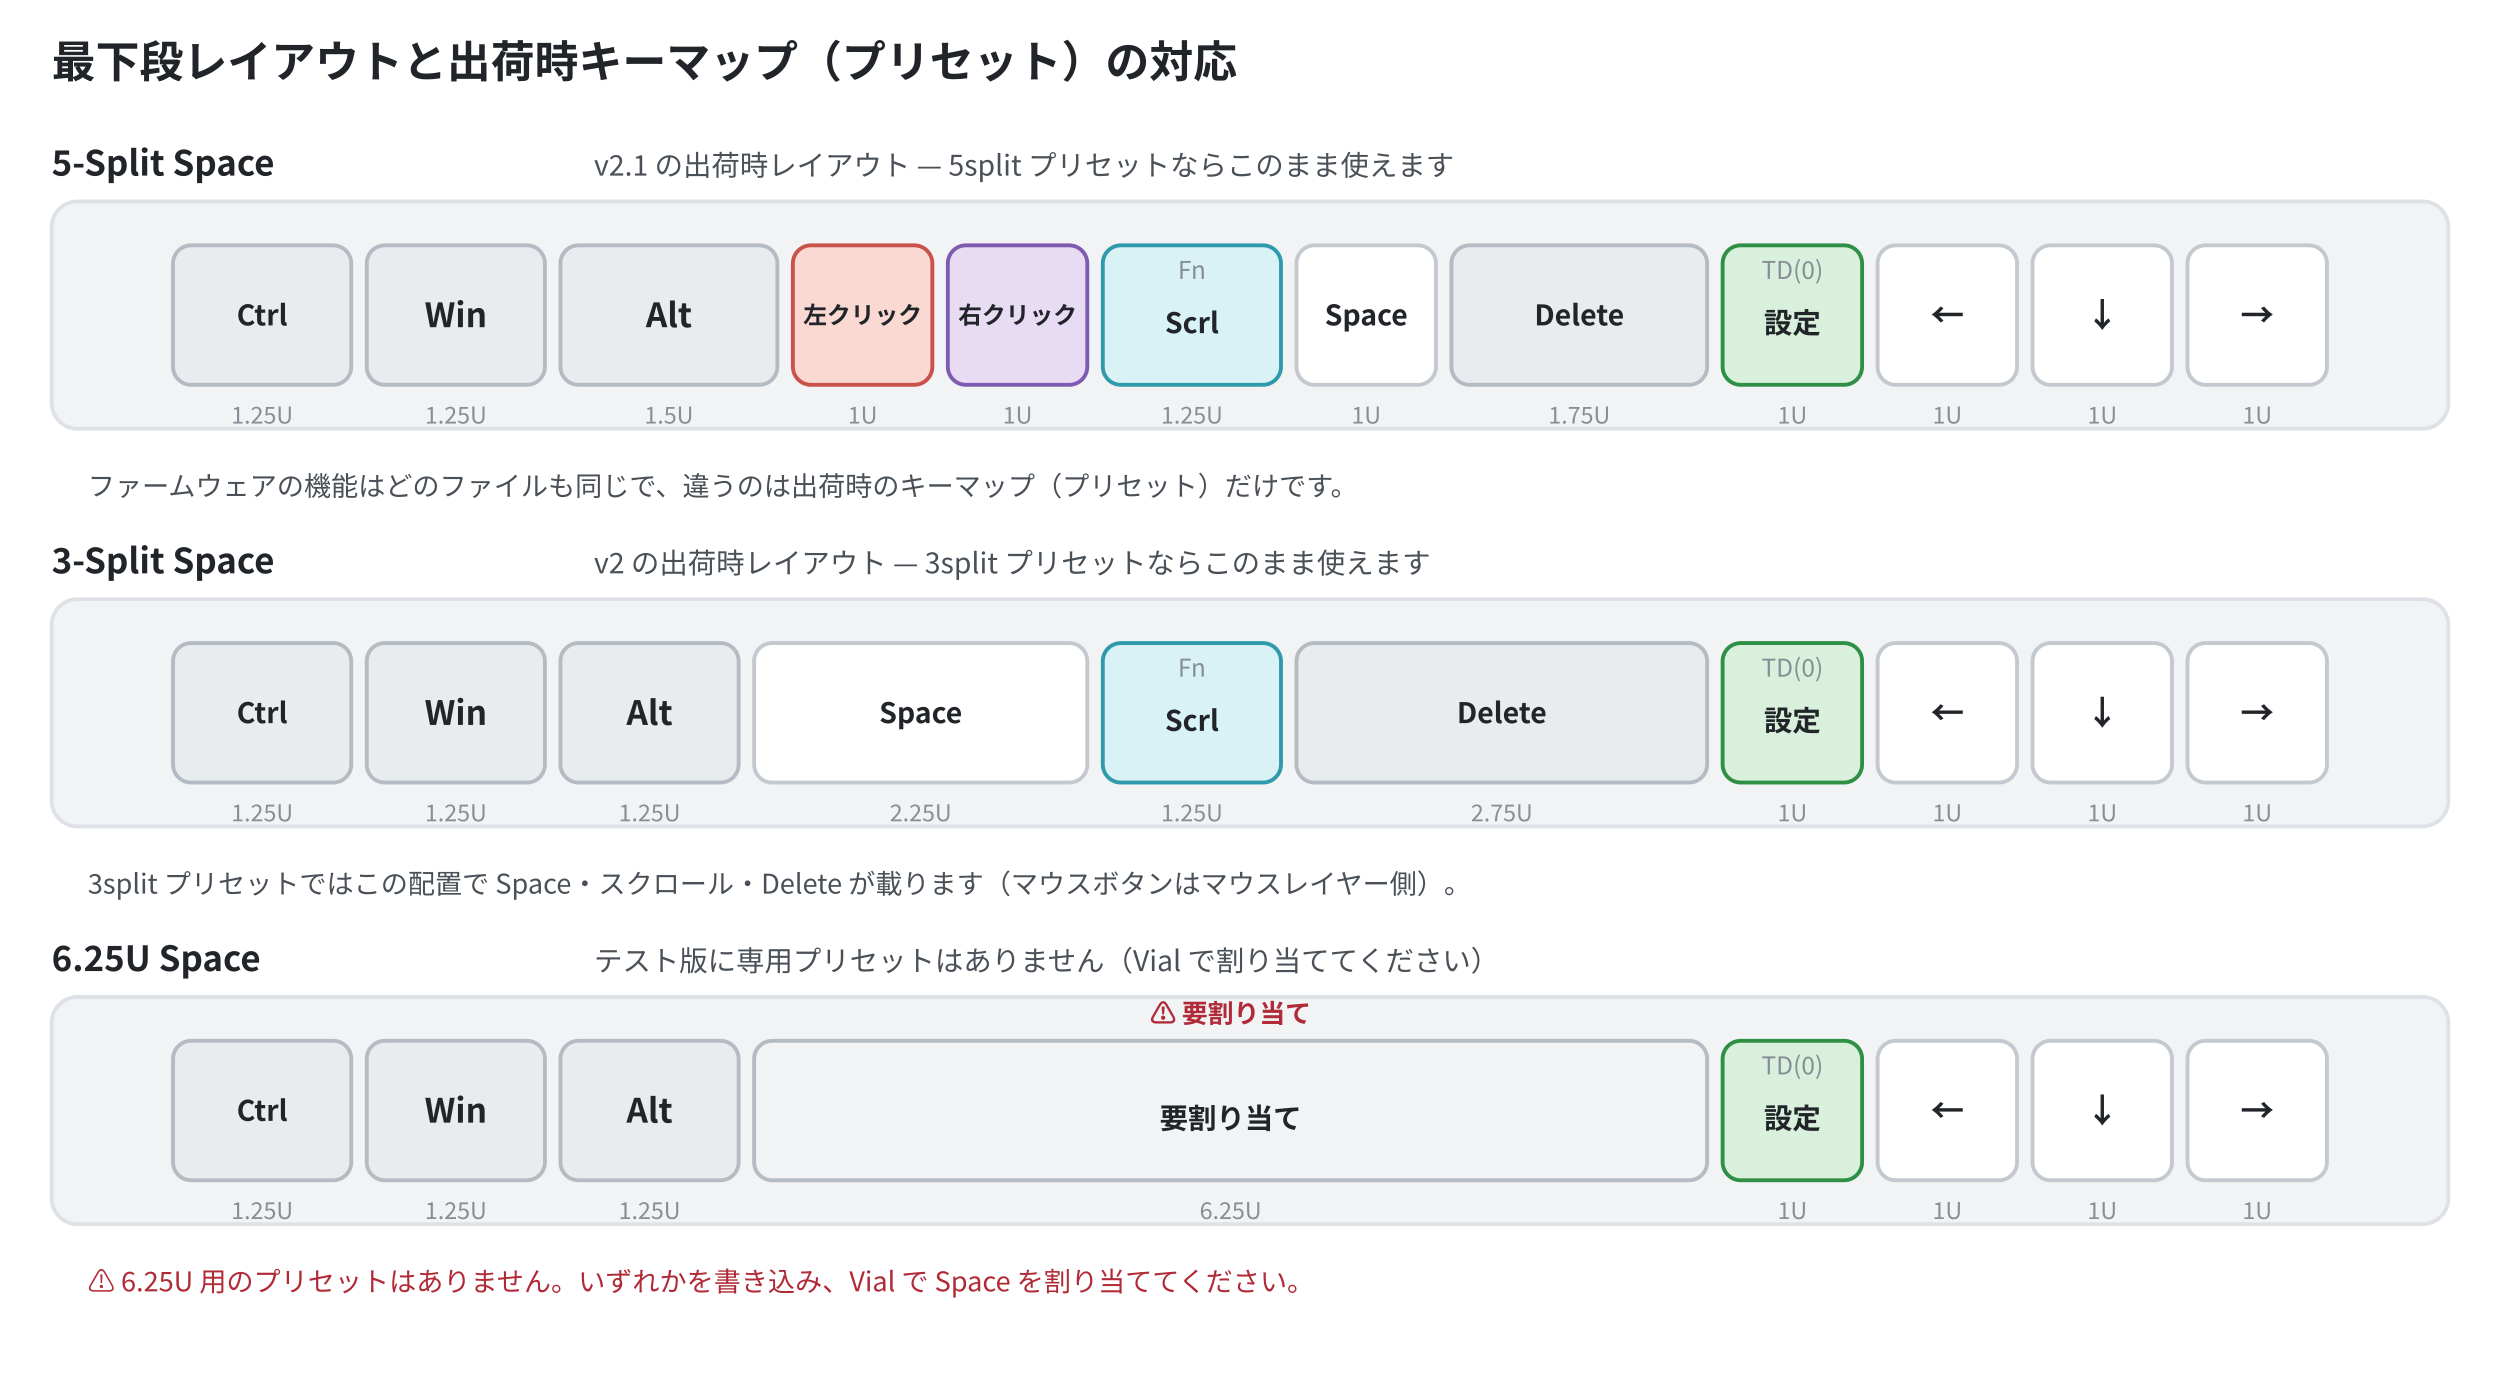
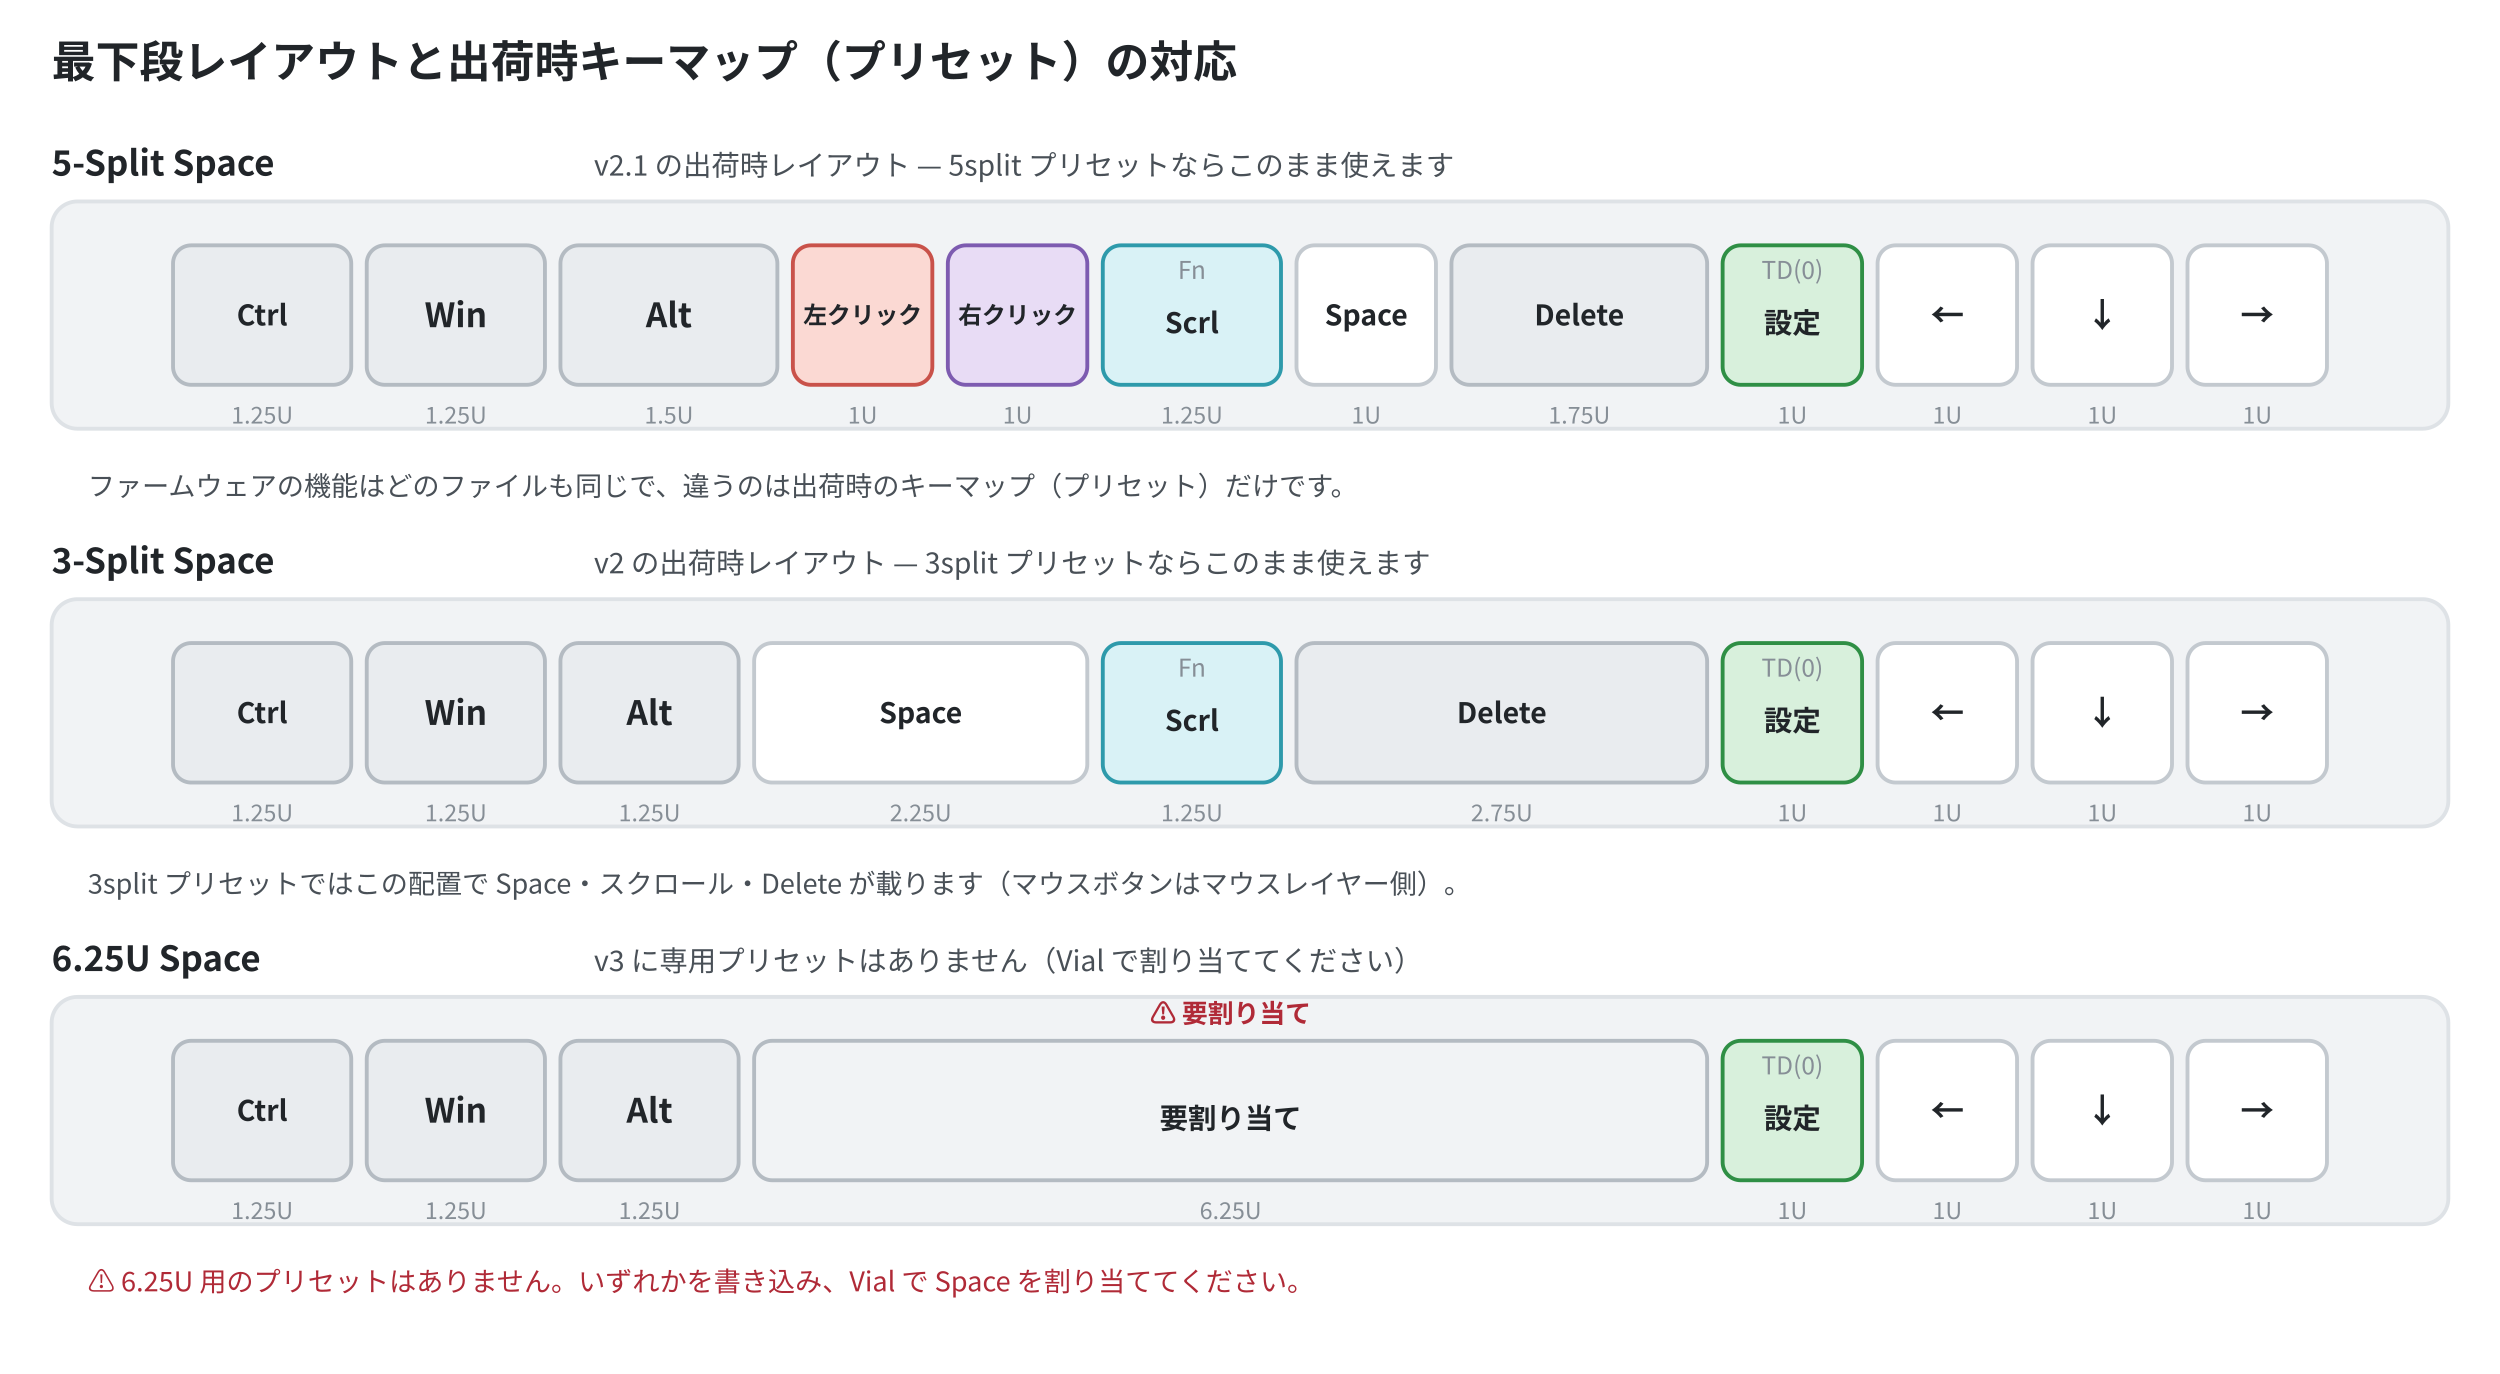
<svg xmlns="http://www.w3.org/2000/svg" width="968" height="532" viewBox="0 0 968 532" font-family="'Noto Sans CJK JP','Noto Sans JP','Hiragino Sans','Yu Gothic UI',sans-serif">
  <defs>
    <marker id="arr" markerWidth="7" markerHeight="7" refX="5" refY="3.5" orient="auto">
      <path d="M0,0 L7,3.5 L0,7 z" fill="#868e96" />
    </marker>
  </defs>
  <rect width="968" height="532" fill="#ffffff" />
  <text x="20" y="30" font-size="17" font-weight="700" fill="#212529">最下段レイアウトと出荷時キーマップ（プリセット）の対応</text>
  <text x="20" y="68" font-size="13.5" font-weight="700" fill="#212529">5-Split Space</text>
  <text x="230" y="68" font-size="11" fill="#495057">v2.1 の出荷時レイアウト — 5split プリセットならこのまま使えます</text>
  <g transform="translate(34,92)">
    <rect x="-14" y="-14" width="928.0" height="88" rx="10" fill="#f1f3f5" stroke="#dee2e6" stroke-width="1.5" />
    <rect x="33.0" y="3.0" width="69.0" height="54.0" rx="7" fill="#e9ecef" stroke="#b4bbc2" stroke-width="1.5" />
    <text x="67.5" y="34.0" font-size="11.0" fill="#212529" font-weight="600" text-anchor="middle">Ctrl</text>
    <text x="67.5" y="72" font-size="9" fill="#868e96" text-anchor="middle">1.25U</text>
    <rect x="108.0" y="3.0" width="69.0" height="54.0" rx="7" fill="#e9ecef" stroke="#b4bbc2" stroke-width="1.5" />
    <text x="142.5" y="34.7" font-size="13.0" fill="#212529" font-weight="600" text-anchor="middle">Win</text>
    <text x="142.5" y="72" font-size="9" fill="#868e96" text-anchor="middle">1.25U</text>
    <rect x="183.0" y="3.0" width="84.0" height="54.0" rx="7" fill="#e9ecef" stroke="#b4bbc2" stroke-width="1.5" />
    <text x="225.0" y="34.7" font-size="13.0" fill="#212529" font-weight="600" text-anchor="middle">Alt</text>
    <text x="225.0" y="72" font-size="9" fill="#868e96" text-anchor="middle">1.5U</text>
    <rect x="273.0" y="3.0" width="54.0" height="54.0" rx="7" fill="#fbd9d3" stroke="#c9524a" stroke-width="1.5" />
    <text x="300.0" y="33.3" font-size="9.2" fill="#212529" font-weight="600" text-anchor="middle">左クリック</text>
    <text x="300.0" y="72" font-size="9" fill="#868e96" text-anchor="middle">1U</text>
    <rect x="333.0" y="3.0" width="54.0" height="54.0" rx="7" fill="#e8dcf5" stroke="#7d5bb0" stroke-width="1.5" />
    <text x="360.0" y="33.3" font-size="9.2" fill="#212529" font-weight="600" text-anchor="middle">右クリック</text>
    <text x="360.0" y="72" font-size="9" fill="#868e96" text-anchor="middle">1U</text>
    <rect x="393.0" y="3.0" width="69.0" height="54.0" rx="7" fill="#d9f2f6" stroke="#2e9aab" stroke-width="1.5" />
    <text x="427.5" y="16.0" font-size="9.5" fill="#868e96" text-anchor="middle">Fn</text>
    <text x="427.5" y="37.0" font-size="11.0" fill="#212529" font-weight="600" text-anchor="middle">Scrl</text>
    <text x="427.5" y="72" font-size="9" fill="#868e96" text-anchor="middle">1.25U</text>
    <rect x="468.0" y="3.0" width="54.0" height="54.0" rx="7" fill="#ffffff" stroke="#c3c9cf" stroke-width="1.5" />
    <text x="495.0" y="34.0" font-size="11.0" fill="#212529" font-weight="600" text-anchor="middle">Space</text>
    <text x="495.0" y="72" font-size="9" fill="#868e96" text-anchor="middle">1U</text>
    <rect x="528.0" y="3.0" width="99.0" height="54.0" rx="7" fill="#e9ecef" stroke="#b4bbc2" stroke-width="1.5" />
    <text x="577.5" y="34.0" font-size="11.0" fill="#212529" font-weight="600" text-anchor="middle">Delete</text>
    <text x="577.5" y="72" font-size="9" fill="#868e96" text-anchor="middle">1.75U</text>
    <rect x="633.0" y="3.0" width="54.0" height="54.0" rx="7" fill="#d8f0dc" stroke="#2f8f45" stroke-width="1.5" />
    <text x="660.0" y="16.0" font-size="9.5" fill="#868e96" text-anchor="middle">TD(0)</text>
    <text x="660.0" y="37.0" font-size="11.0" fill="#212529" font-weight="600" text-anchor="middle">設定</text>
    <text x="660.0" y="72" font-size="9" fill="#868e96" text-anchor="middle">1U</text>
    <rect x="693.0" y="3.0" width="54.0" height="54.0" rx="7" fill="#ffffff" stroke="#c3c9cf" stroke-width="1.5" />
    <text x="720.0" y="34.7" font-size="13.0" fill="#212529" font-weight="600" text-anchor="middle">←</text>
    <text x="720.0" y="72" font-size="9" fill="#868e96" text-anchor="middle">1U</text>
    <rect x="753.0" y="3.0" width="54.0" height="54.0" rx="7" fill="#ffffff" stroke="#c3c9cf" stroke-width="1.5" />
    <text x="780.0" y="34.7" font-size="13.0" fill="#212529" font-weight="600" text-anchor="middle">↓</text>
    <text x="780.0" y="72" font-size="9" fill="#868e96" text-anchor="middle">1U</text>
    <rect x="813.0" y="3.0" width="54.0" height="54.0" rx="7" fill="#ffffff" stroke="#c3c9cf" stroke-width="1.5" />
    <text x="840.0" y="34.7" font-size="13.0" fill="#212529" font-weight="600" text-anchor="middle">→</text>
    <text x="840.0" y="72" font-size="9" fill="#868e96" text-anchor="middle">1U</text>
  </g>
  <text x="34" y="192" font-size="10.5" fill="#495057">ファームウェアの機能はどのファイルも同じで、違うのは出荷時のキーマップ（プリセット）だけです。</text>
  <text x="20" y="222" font-size="13.5" font-weight="700" fill="#212529">3-Split Space</text>
  <text x="230" y="222" font-size="11" fill="#495057">v2 の出荷時レイアウト — 3split プリセットならこのまま使えます</text>
  <g transform="translate(34,246)">
    <rect x="-14" y="-14" width="928.0" height="88" rx="10" fill="#f1f3f5" stroke="#dee2e6" stroke-width="1.5" />
    <rect x="33.0" y="3.0" width="69.0" height="54.0" rx="7" fill="#e9ecef" stroke="#b4bbc2" stroke-width="1.5" />
    <text x="67.5" y="34.0" font-size="11.0" fill="#212529" font-weight="600" text-anchor="middle">Ctrl</text>
    <text x="67.5" y="72" font-size="9" fill="#868e96" text-anchor="middle">1.25U</text>
    <rect x="108.0" y="3.0" width="69.0" height="54.0" rx="7" fill="#e9ecef" stroke="#b4bbc2" stroke-width="1.5" />
    <text x="142.5" y="34.7" font-size="13.0" fill="#212529" font-weight="600" text-anchor="middle">Win</text>
    <text x="142.5" y="72" font-size="9" fill="#868e96" text-anchor="middle">1.25U</text>
    <rect x="183.0" y="3.0" width="69.0" height="54.0" rx="7" fill="#e9ecef" stroke="#b4bbc2" stroke-width="1.5" />
    <text x="217.5" y="34.7" font-size="13.0" fill="#212529" font-weight="600" text-anchor="middle">Alt</text>
    <text x="217.5" y="72" font-size="9" fill="#868e96" text-anchor="middle">1.25U</text>
    <rect x="258.0" y="3.0" width="129.0" height="54.0" rx="7" fill="#ffffff" stroke="#c3c9cf" stroke-width="1.5" />
    <text x="322.5" y="34.0" font-size="11.0" fill="#212529" font-weight="600" text-anchor="middle">Space</text>
    <text x="322.5" y="72" font-size="9" fill="#868e96" text-anchor="middle">2.25U</text>
    <rect x="393.0" y="3.0" width="69.0" height="54.0" rx="7" fill="#d9f2f6" stroke="#2e9aab" stroke-width="1.5" />
    <text x="427.5" y="16.0" font-size="9.5" fill="#868e96" text-anchor="middle">Fn</text>
    <text x="427.5" y="37.0" font-size="11.0" fill="#212529" font-weight="600" text-anchor="middle">Scrl</text>
    <text x="427.5" y="72" font-size="9" fill="#868e96" text-anchor="middle">1.25U</text>
    <rect x="468.0" y="3.0" width="159.0" height="54.0" rx="7" fill="#e9ecef" stroke="#b4bbc2" stroke-width="1.5" />
    <text x="547.5" y="34.0" font-size="11.0" fill="#212529" font-weight="600" text-anchor="middle">Delete</text>
    <text x="547.5" y="72" font-size="9" fill="#868e96" text-anchor="middle">2.75U</text>
    <rect x="633.0" y="3.0" width="54.0" height="54.0" rx="7" fill="#d8f0dc" stroke="#2f8f45" stroke-width="1.5" />
    <text x="660.0" y="16.0" font-size="9.5" fill="#868e96" text-anchor="middle">TD(0)</text>
    <text x="660.0" y="37.0" font-size="11.0" fill="#212529" font-weight="600" text-anchor="middle">設定</text>
    <text x="660.0" y="72" font-size="9" fill="#868e96" text-anchor="middle">1U</text>
    <rect x="693.0" y="3.0" width="54.0" height="54.0" rx="7" fill="#ffffff" stroke="#c3c9cf" stroke-width="1.5" />
    <text x="720.0" y="34.7" font-size="13.0" fill="#212529" font-weight="600" text-anchor="middle">←</text>
    <text x="720.0" y="72" font-size="9" fill="#868e96" text-anchor="middle">1U</text>
    <rect x="753.0" y="3.0" width="54.0" height="54.0" rx="7" fill="#ffffff" stroke="#c3c9cf" stroke-width="1.5" />
    <text x="780.0" y="34.7" font-size="13.0" fill="#212529" font-weight="600" text-anchor="middle">↓</text>
    <text x="780.0" y="72" font-size="9" fill="#868e96" text-anchor="middle">1U</text>
    <rect x="813.0" y="3.0" width="54.0" height="54.0" rx="7" fill="#ffffff" stroke="#c3c9cf" stroke-width="1.5" />
    <text x="840.0" y="34.7" font-size="13.0" fill="#212529" font-weight="600" text-anchor="middle">→</text>
    <text x="840.0" y="72" font-size="9" fill="#868e96" text-anchor="middle">1U</text>
  </g>
  <text x="34" y="346" font-size="10.5" fill="#495057">3split プリセットではこの配置で Space・スクロール・Delete が載ります（マウスボタンはマウスレイヤー側）。</text>
  <text x="20" y="376" font-size="13.5" font-weight="700" fill="#212529">6.25U Space</text>
-   <text x="230" y="376" font-size="11" fill="#495057">テスト版に専用プリセットはありません（Vial で割り当ててください）</text>
+   <text x="230" y="376" font-size="11" fill="#495057">v3 に専用プリセットはありません（Vial で割り当ててください）</text>
  <g transform="translate(34,400)">
    <rect x="-14" y="-14" width="928.0" height="88" rx="10" fill="#f1f3f5" stroke="#dee2e6" stroke-width="1.5" />
    <rect x="33.0" y="3.0" width="69.0" height="54.0" rx="7" fill="#e9ecef" stroke="#b4bbc2" stroke-width="1.5" />
    <text x="67.5" y="34.0" font-size="11.0" fill="#212529" font-weight="600" text-anchor="middle">Ctrl</text>
    <text x="67.5" y="72" font-size="9" fill="#868e96" text-anchor="middle">1.25U</text>
    <rect x="108.0" y="3.0" width="69.0" height="54.0" rx="7" fill="#e9ecef" stroke="#b4bbc2" stroke-width="1.5" />
    <text x="142.5" y="34.7" font-size="13.0" fill="#212529" font-weight="600" text-anchor="middle">Win</text>
    <text x="142.5" y="72" font-size="9" fill="#868e96" text-anchor="middle">1.25U</text>
    <rect x="183.0" y="3.0" width="69.0" height="54.0" rx="7" fill="#e9ecef" stroke="#b4bbc2" stroke-width="1.5" />
    <text x="217.5" y="34.7" font-size="13.0" fill="#212529" font-weight="600" text-anchor="middle">Alt</text>
    <text x="217.5" y="72" font-size="9" fill="#868e96" text-anchor="middle">1.25U</text>
    <rect x="258.0" y="3.0" width="369.0" height="54.0" rx="7" fill="#f1f3f5" stroke="#b4bbc2" stroke-width="1.5" />
    <text x="442.5" y="37.0" font-size="11.0" fill="#212529" font-weight="600" text-anchor="middle">要割り当て</text>
    <text x="442.5" y="72" font-size="9" fill="#868e96" text-anchor="middle">6.25U</text>
    <text x="442.5" y="-4" font-size="10" fill="#b02a37" text-anchor="middle" font-weight="700">⚠ 要割り当て</text>
    <rect x="633.0" y="3.0" width="54.0" height="54.0" rx="7" fill="#d8f0dc" stroke="#2f8f45" stroke-width="1.5" />
    <text x="660.0" y="16.0" font-size="9.5" fill="#868e96" text-anchor="middle">TD(0)</text>
    <text x="660.0" y="37.0" font-size="11.0" fill="#212529" font-weight="600" text-anchor="middle">設定</text>
    <text x="660.0" y="72" font-size="9" fill="#868e96" text-anchor="middle">1U</text>
    <rect x="693.0" y="3.0" width="54.0" height="54.0" rx="7" fill="#ffffff" stroke="#c3c9cf" stroke-width="1.5" />
    <text x="720.0" y="34.7" font-size="13.0" fill="#212529" font-weight="600" text-anchor="middle">←</text>
    <text x="720.0" y="72" font-size="9" fill="#868e96" text-anchor="middle">1U</text>
    <rect x="753.0" y="3.0" width="54.0" height="54.0" rx="7" fill="#ffffff" stroke="#c3c9cf" stroke-width="1.5" />
    <text x="780.0" y="34.7" font-size="13.0" fill="#212529" font-weight="600" text-anchor="middle">↓</text>
    <text x="780.0" y="72" font-size="9" fill="#868e96" text-anchor="middle">1U</text>
    <rect x="813.0" y="3.0" width="54.0" height="54.0" rx="7" fill="#ffffff" stroke="#c3c9cf" stroke-width="1.5" />
    <text x="840.0" y="34.7" font-size="13.0" fill="#212529" font-weight="600" text-anchor="middle">→</text>
    <text x="840.0" y="72" font-size="9" fill="#868e96" text-anchor="middle">1U</text>
  </g>
  <text x="34" y="500" font-size="10.5" fill="#b02a37">⚠ 6.25U 用のプリセットはありません。いずれかを書き込み、Vial で Space を割り当ててください。</text>
</svg>
